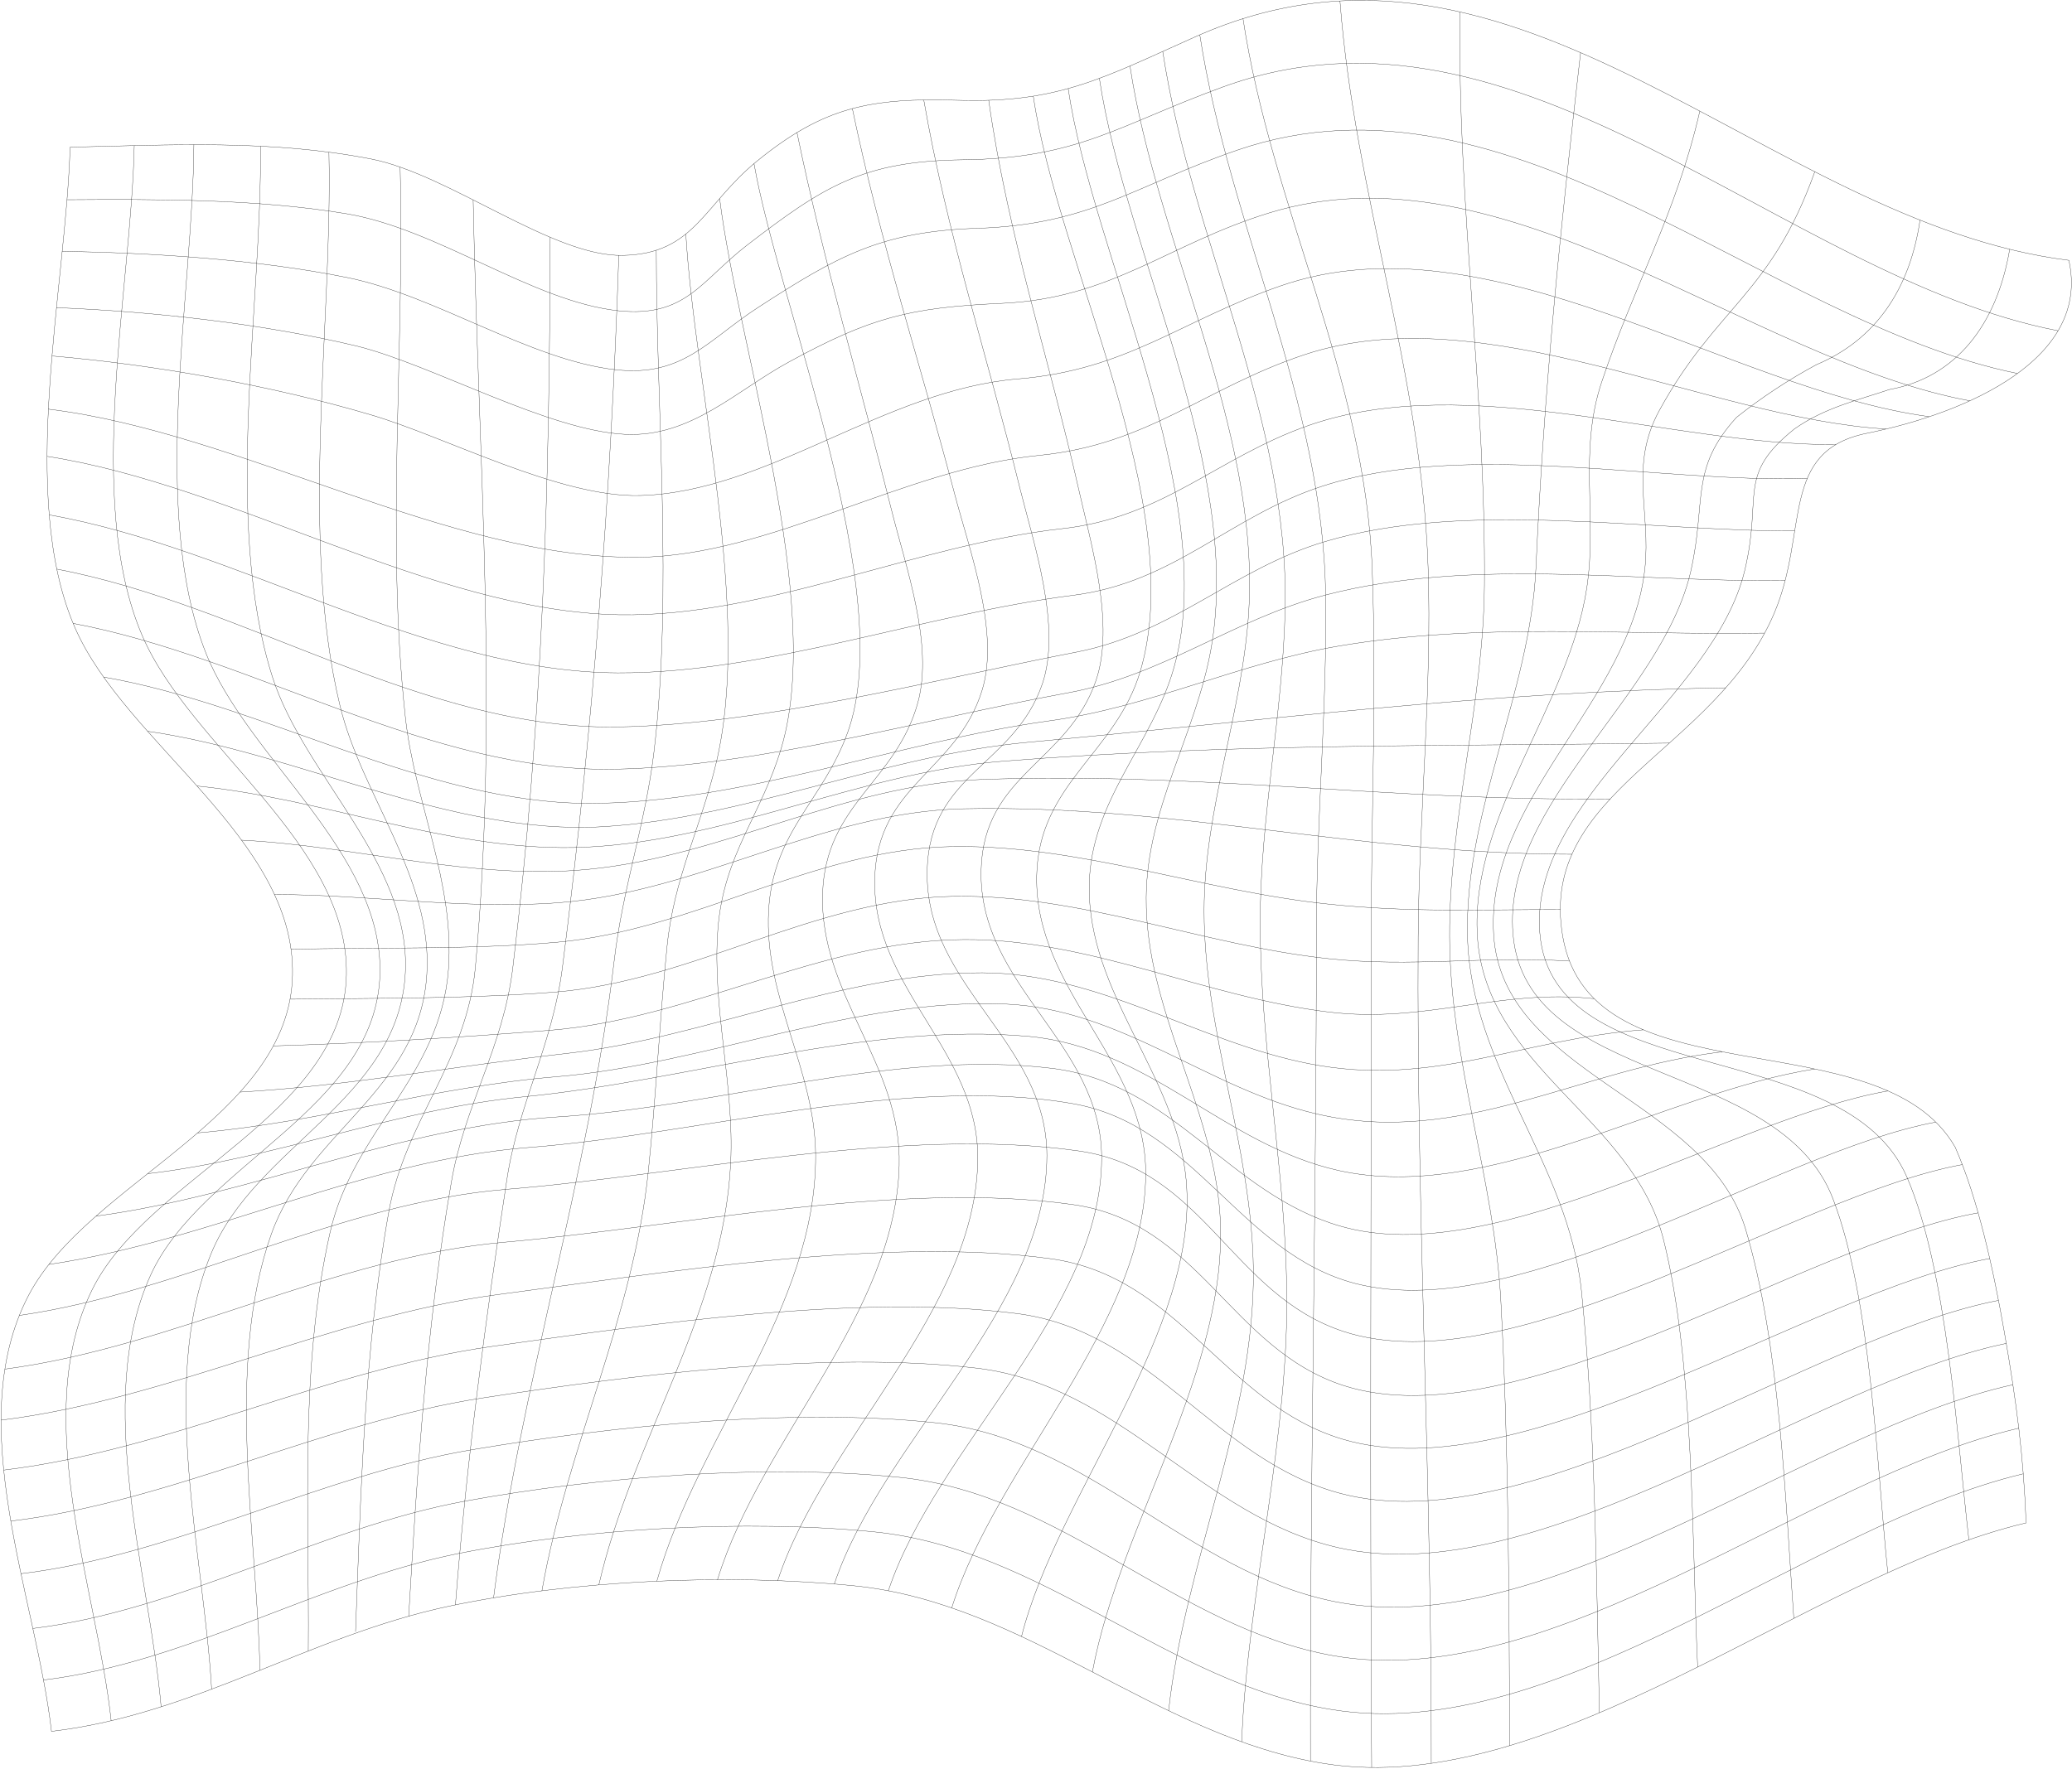
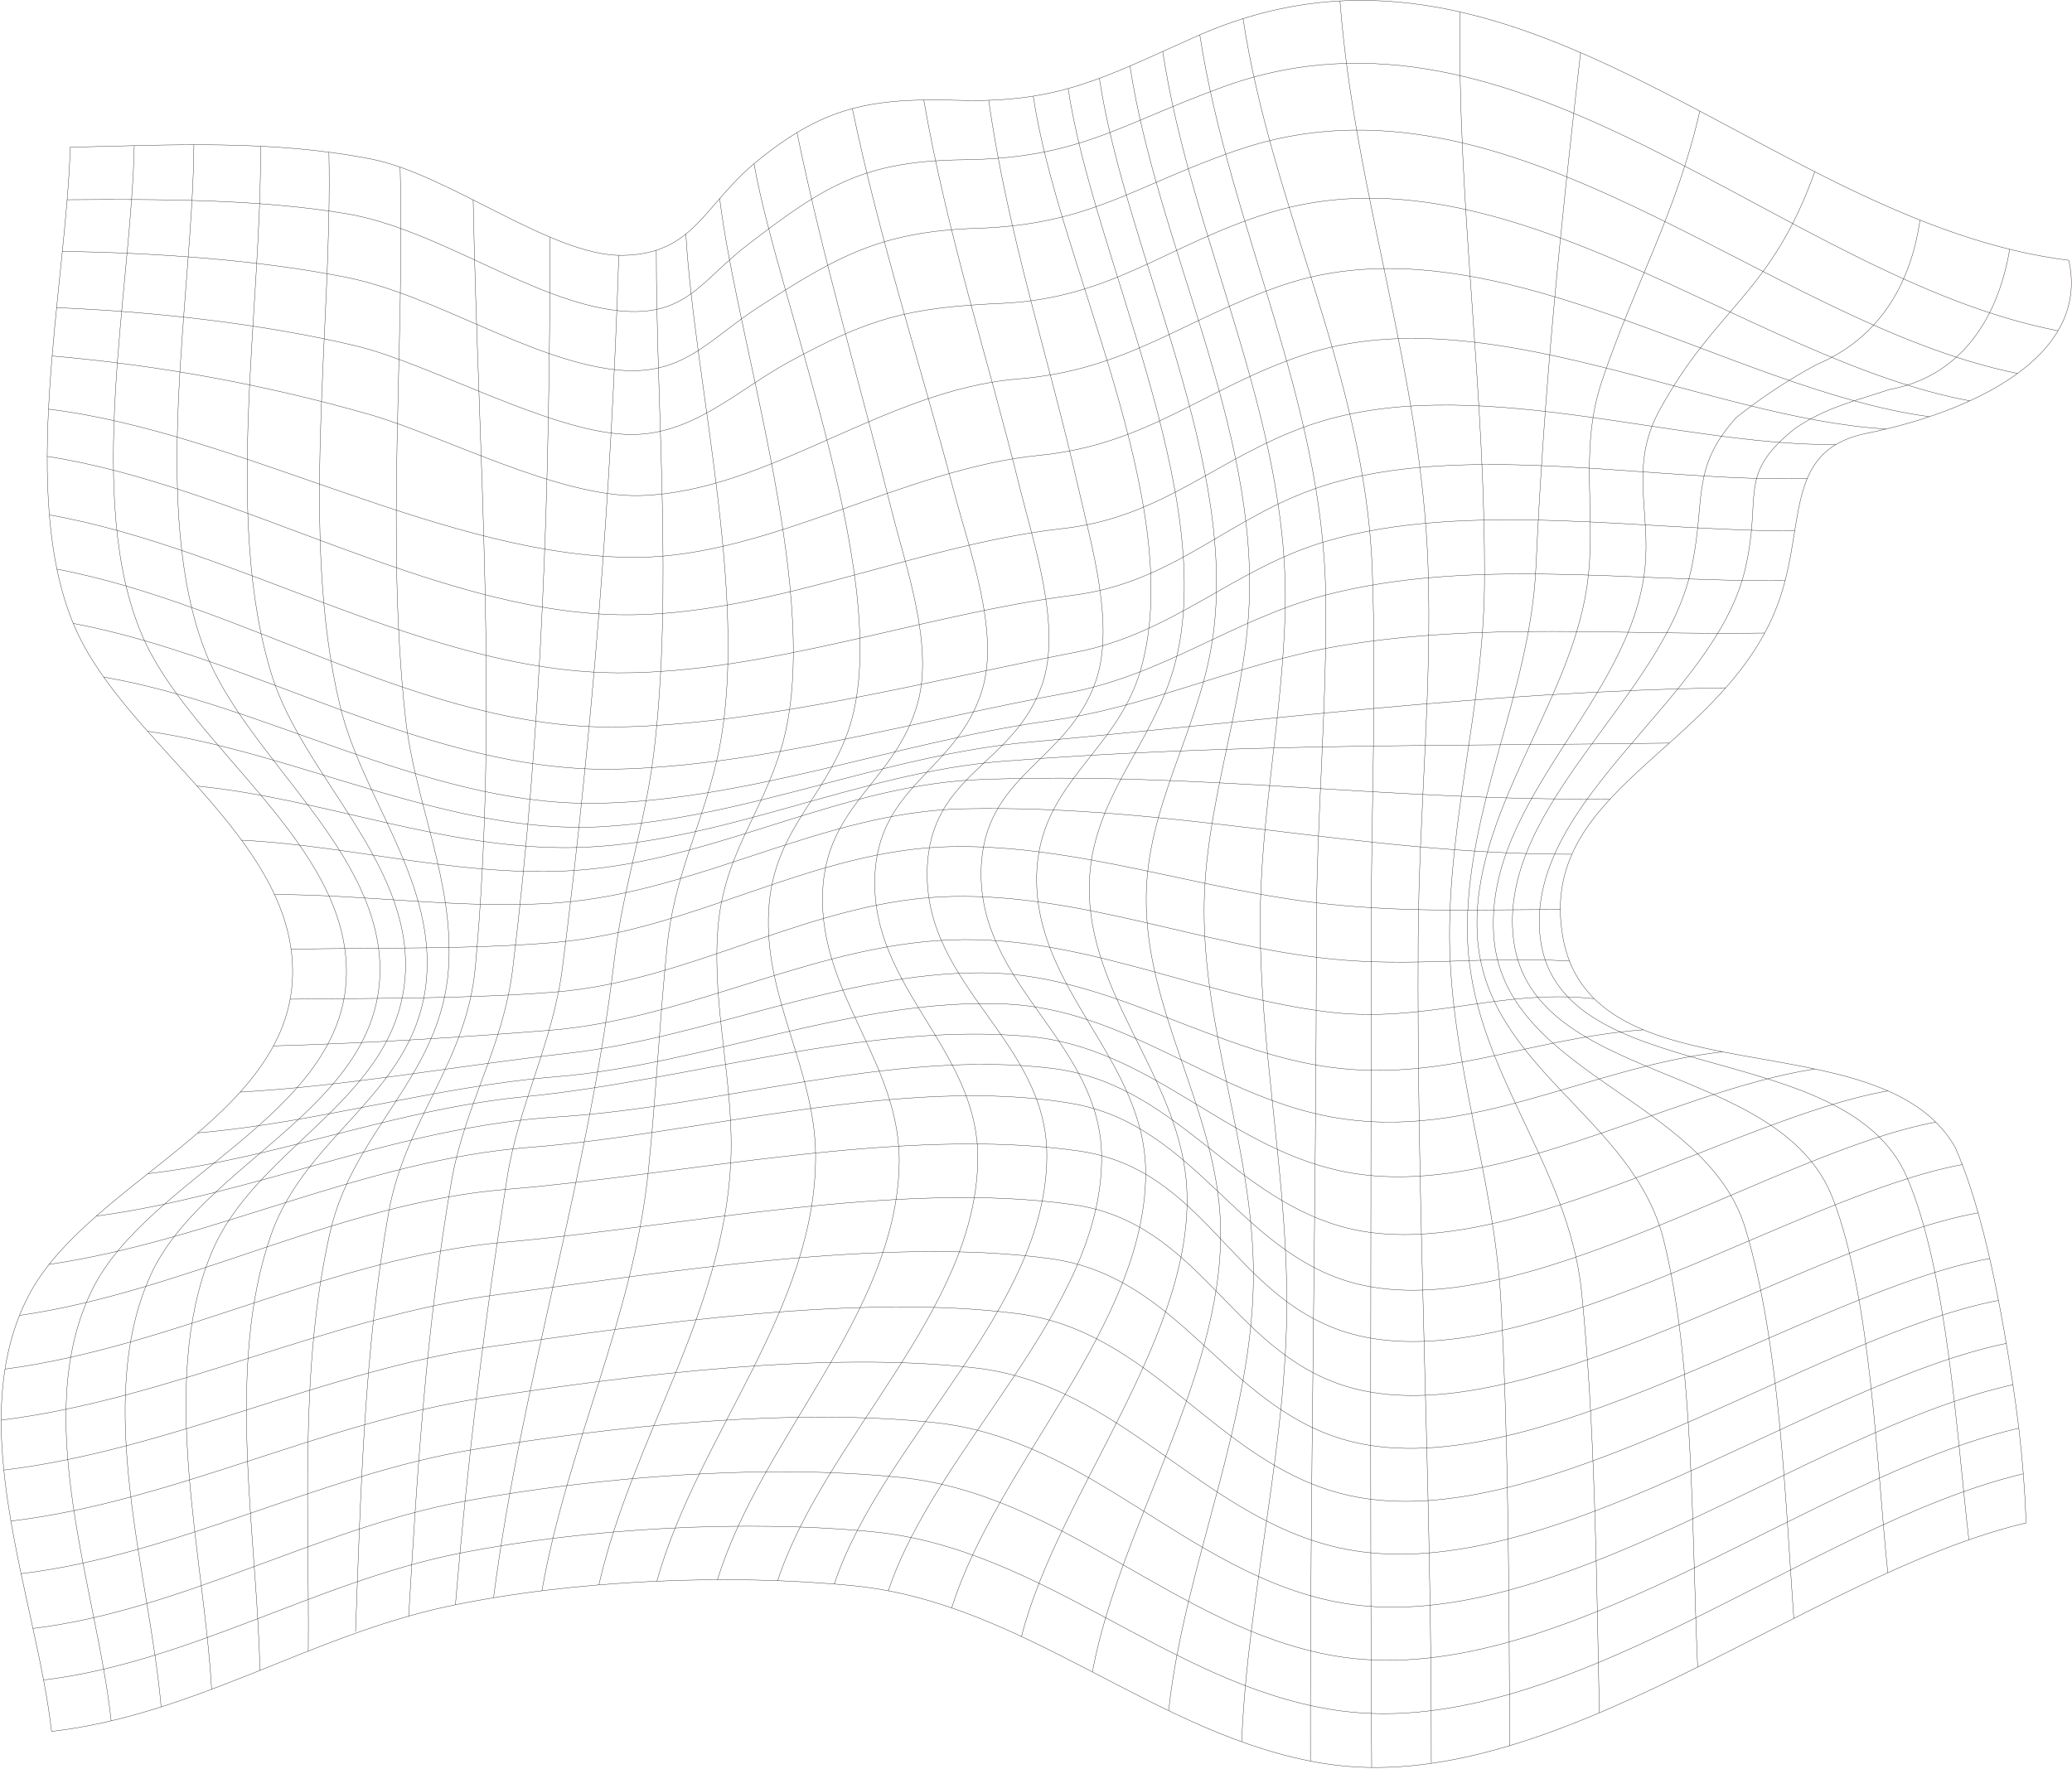
- <svg xmlns="http://www.w3.org/2000/svg" width="1929" height="1647" viewBox="0 0 1929 1647" fill="none">
-   <path d="M40.5 1564.5C175.068 1548.2 295.803 1472.81 427.057 1446.64C545.824 1422.96 693.772 1414.81 813.176 1426.46C970.49 1442 1086.71 1567.22 1239.75 1591.99C1450.84 1626.43 1682.41 1420.37 1883.5 1372.5M30.5 1516.5C168.764 1499.76 297.205 1422.9 432.856 1397.94C557.42 1375.09 712.887 1363.05 837.897 1375.79C989.031 1391.13 1094.86 1515.85 1241.09 1541.82C1446.89 1578.11 1683.38 1375.39 1879.5 1330M19.5 1465.5C163.116 1448.25 298.606 1373.56 440.374 1349.88C572.584 1327.66 738.819 1310.72 871.221 1324.98C1014.2 1340.39 1105.89 1464.41 1243.13 1491.59C1441.1 1530.87 1684.51 1331.26 1874 1289.5M10 1416.5C159.541 1398.68 301.027 1324.6 449.103 1301.87C589.66 1280.29 768.766 1257.69 909.068 1274.05C1043.32 1289.71 1118.57 1412.33 1245.87 1441.23C1434.41 1484.14 1686.47 1288.5 1868 1251M3.5 1369C158.266 1350.41 303.767 1275.58 457.896 1253.87C606.29 1232.99 798.839 1204.41 946.469 1223.19C1072.82 1239.23 1130.8 1360.12 1248.74 1390.94C1427.14 1437.6 1687.58 1244.3 1860.5 1211M1 1322.5C159.143 1302.89 307.08 1226.05 464.968 1205.36C619.734 1185.05 824.39 1151.18 977.817 1172.13C1098.37 1188.55 1140.17 1307.8 1250.52 1340.39C1419.62 1390.37 1687.67 1201.92 1852.5 1172M4.501 1275C162.962 1254.05 310.394 1170.66 469.747 1156.79C633.561 1142.46 837.133 1098.85 998.971 1121.77C1116.65 1138.39 1145.52 1256.48 1251.29 1290.41C1413.63 1342.36 1682.59 1157.58 1841.5 1129.5M18.001 1225C172.129 1202.78 315.618 1120.24 471.213 1107.57C636.173 1094.21 841.465 1048.5 1004.26 1071.8C1121.31 1088.6 1146.15 1205.49 1250.84 1239.93C1410.13 1291.94 1670.96 1112.96 1827 1084.5M45.5 1177.5C197.144 1155.28 339.193 1080.33 492.749 1068.55C650.445 1056.39 842.485 1000.75 998.27 1027.68C1112.96 1047.48 1154.31 1167.74 1262.5 1195.43C1417.58 1234.84 1653.29 1072.63 1802 1045M89.5 1132.5C236.047 1112.77 370.35 1049.26 519.318 1040.09C668.286 1030.92 831.526 976.747 979.41 994.891C1093.14 1008.9 1143.16 1111.52 1247.85 1141.82C1394.39 1184.29 1612.68 1041.3 1757.57 1015.96M137.501 1093C257.35 1078.99 368.311 1032.9 488.352 1021.31C639.168 1006.73 806.931 951.282 958.065 965.16C1070.21 975.601 1139.72 1066.26 1246.12 1090C1387.13 1121.45 1551.81 1016.83 1689.5 995.499M184.001 1055C297.097 1045.26 404.183 1012.08 517.661 1002.72C656.18 991.262 797.119 928.745 936.848 935.048C1044.21 939.886 1124.75 1013.99 1226.12 1037.42C1361.07 1068.55 1470.72 995.035 1603.5 979.501M223.5 1017C324.554 1011.27 426.93 992.28 527.665 981.012C656.881 966.497 783.93 905.508 914.547 905.89C1023.63 906.272 1114.55 970.062 1218.73 990.561C1333.8 1013.23 1416.84 967.403 1530 958.999M254.501 974C338.924 971.581 428.077 966.179 512.246 959.431C644.52 948.799 764.751 875.587 897.727 874.95C1015.28 874.377 1121.88 928.618 1237.46 942.497C1327.04 953.319 1396.33 920.515 1484 930M270 930.501C349.199 929.418 438.144 930.209 517.024 923.843C645.603 913.466 757.806 837.07 887.15 834.715C1006.36 832.487 1119.27 880.297 1236.95 892.775C1314.3 901.052 1384.09 889.971 1461 895.001M271.001 884C350.645 882.153 438.781 884.435 518.171 877.496C646.367 866.291 757.934 790.278 886.958 788.368C1005.34 786.585 1119.78 829.812 1236.95 841.972C1312.77 849.866 1376.3 847 1452.5 847M255.5 833.001C342.664 833.001 433.939 847.447 520.911 840.571C651.337 830.385 765.898 756.091 896.835 753.162C1092.76 748.897 1265.15 795.692 1463.5 795.501M224.696 782.384C333.013 787.796 439.61 820.137 548.245 809.505C673.447 797.282 786.606 730.563 913.337 725.915C1116.59 718.53 1294.6 746.164 1499 743.999M183.535 731.963C301.983 743.804 415.143 791.615 534.482 789.26C670.516 786.459 798.011 719.549 933.917 708.853C1146.35 692.174 1341 695.119 1554 691.999M137.501 681C276.529 700.862 419.73 778.183 561.243 769.843C695.046 761.948 822.478 703.57 957.301 691.219C1181.26 670.656 1379.99 644.256 1606.5 640.5M96.501 630.501C246.169 656.348 395.582 747.879 548.245 748.133C689.248 748.133 836.241 690.837 975.97 671.419C1070.4 658.687 1154.37 616.988 1247.72 601.39C1378.91 579.426 1510.22 591.713 1643 589.549M68.001 580.499C237.166 612.331 399.277 719.676 572.648 716.301C707.981 713.628 860.134 669.573 993.619 645.317C1082.82 629.147 1148.26 576.561 1233.64 554.215C1370.12 518.564 1522.34 542.31 1662 540.655M53 530C228.665 563.423 394.881 679.951 575.006 676.958C711.039 674.667 868.099 633.158 1001.9 607.311C1092.51 589.804 1148.45 529.579 1233.89 504.241C1365.72 465.152 1535.48 494.882 1671 494.437M46.001 479.5C221.219 510.567 396.984 625.837 575.069 626.601C713.779 627.174 860.962 571.914 999.226 554.343C1093.4 542.375 1144.24 481.195 1230.32 452.992C1363.43 409.319 1545.77 450.02 1682.5 445.5M44.001 425C218.009 451.866 401.571 569.049 576.025 572.487C711.613 575.097 852.552 507.423 988.713 492.335C1083.01 482.022 1132.84 426.19 1218.09 396.268C1366.8 344.192 1558.19 415.274 1709 414M45 381.001C223.405 402.583 417.627 520.728 594.312 518.946C717.411 517.672 842.803 436.184 967.814 424.024C1068.74 414.029 1121.31 361.444 1214.01 330.44C1381.46 274.48 1590.21 389.761 1756 399.501M48.501 331.499C143.956 339.604 253.332 359.073 345.183 386.273C414.187 406.454 520.847 463.497 595.841 461.459C714.989 458.276 823.306 363.1 947.807 352.85C1049.12 344.574 1099.32 298.609 1191.9 266.332C1386.04 198.722 1608.74 362.598 1796 387.999M52.501 286.5C142.497 290.068 244.694 301.384 332.297 322.289C402.385 339.669 510.001 400.977 582.063 404.478C643.039 407.471 685.538 363.607 734.981 336.805C810.039 295.933 846.42 286.32 932.5 282.5C1035.15 277.916 1087.01 227.432 1181.37 198.338C1401.9 130.346 1627.77 335.191 1833.96 373.262M58.001 233.999C143.189 235.527 239.414 241.567 323.137 258.437C405.394 274.99 493.64 335.661 573.795 344.382C635.854 351.131 659.429 316.371 705.559 286.449C779.151 238.702 820.248 215.465 909.896 212.6C1015.54 209.226 1055.81 172.811 1152.02 139.77C1407.52 52.042 1641.86 299.755 1878.38 347.82M62.501 186C146.16 185.427 239.797 185.225 322.564 199.04C408.134 213.364 495.934 281.038 576.153 289.441C638.658 295.808 652.612 261.366 695.492 228.325C767.045 173.256 803.809 149.892 896.516 148.81C1004.2 147.473 1040.13 116.978 1137.87 81.2C1416.56 -20.979 1658.52 258.152 1916 308M1871 232C1859.19 302.327 1820.95 351.555 1759.1 362.718C1728.94 372.889 1699 379.5 1670.5 399.5C1616.47 442.982 1641.16 460.313 1624.41 530.852C1595.8 651.238 1423.25 743.104 1433.58 869.029C1445.68 1016.54 1717.49 962.487 1775.35 1096.24C1813.13 1183.59 1821.85 1338.63 1833 1434M1787.5 205.001C1778.03 269.682 1745.89 316.541 1691.18 339.544C1664.93 353.691 1639.98 370.138 1616.63 388.692C1572.86 436.949 1588.85 466.234 1574.2 531.488C1547.76 648.819 1398.53 747.497 1408.54 869.539C1420.07 1011.83 1656.52 985.469 1706.54 1116.55C1742.34 1210.26 1747.05 1364.04 1757.5 1464.5M1689.5 160C1648.59 274.594 1597.9 285.24 1544.76 382.326C1516.66 433.893 1537.05 476.483 1531.38 529.323C1518.13 652.957 1382.67 744.059 1390.57 870.43C1398.66 1000.81 1588.09 1022.2 1624.98 1144.18C1657.22 1251.39 1662.04 1396.35 1670 1507M1582.5 103.5C1560.77 198.548 1520.93 266.268 1491.05 356.033C1469.51 420.841 1487.16 481.576 1477.35 547.022C1461.04 656.777 1368.52 758.892 1375.4 871.703C1382.99 994.636 1520.23 1040.79 1548.65 1154.18C1577.38 1268.77 1574.96 1433.7 1580.5 1552.5M1471.5 49.001C1452.39 215.734 1437.46 362.335 1429.94 528.495C1424.66 645.699 1363.3 754.308 1366.23 872.276C1369.35 994.636 1460.08 1082.36 1472.38 1202.88C1485.12 1327.91 1486.26 1469.08 1489 1595M1359.28 11C1356.54 191.675 1383.43 365.391 1381.97 545.176C1381.08 655.185 1349.15 761.63 1349.54 872.212C1349.98 988.588 1391.01 1095.86 1397.26 1211.35C1404.59 1347.01 1404.93 1489.39 1405.5 1625.5M1247.5 1C1261.26 181.039 1323.48 347.438 1329.53 528.05C1333.35 642.644 1321.05 757.81 1320.29 872.531C1318.63 1129.79 1333.07 1384.29 1332.5 1642M1157.18 17.091C1183.87 193.12 1270.72 350.176 1277.47 529.196C1281.74 643.026 1276.58 758.001 1276.58 871.958C1276.58 1131.45 1275.28 1386.51 1277 1646M1117 32.5C1144.59 210.756 1231.79 372.267 1234.15 554.725C1235.61 658.941 1225.54 763.476 1225.54 867.756C1225.54 1124.89 1219.49 1383.18 1220 1640M1082.5 48.001C1109.13 223.392 1200.57 388.374 1196.43 568.031C1194.2 665.562 1173.17 761.184 1173.23 859.161C1173.23 972.418 1195.66 1083.38 1197.89 1196.58C1200.76 1338.16 1161.61 1480.86 1156 1622M1052 61.5C1077.04 226.642 1172.79 399.705 1162.59 568.858C1156.8 663.652 1121.11 752.398 1120.99 848.147C1120.99 961.977 1165.59 1068.74 1166.86 1182.31C1168.52 1319.38 1102.53 1457.14 1088 1593M1023.5 73C1048.16 236.296 1157.11 435.676 1127.55 603.619C1113.47 683.643 1067.72 752.272 1067.08 835.734C1066.32 939.695 1129.02 1028.76 1135.77 1130.94C1145.2 1272.97 1042.55 1418.79 1017 1557M994.501 82.5C1016.61 235.291 1136.34 463.878 1093.33 620.234C1073.39 692.874 1015.47 744.505 1014.07 823.956C1012.35 925.371 1095.18 1000.56 1104.29 1098.79C1117.04 1238.85 984.96 1389.93 951 1524M962 89.499C984.301 243.818 1106.84 470.817 1061.73 624.627C1039.18 701.468 966.858 729.353 965.138 815.616C962.972 922.952 1067.47 987.506 1066.64 1093.82C1065.55 1234.96 927.734 1364.13 886 1497.5M920.501 93.5C938.022 218.153 976.734 333.751 1004.39 456.238C1015.86 507.169 1038.22 581.973 1020.19 634.176C993.81 710.253 915.631 721.012 913.401 810.204C910.725 918.431 1025.8 971.144 1025.6 1078.48C1025.6 1221.34 871.601 1347.55 827 1481.5M860.001 92.999C881.983 219.179 919.135 331.14 949.655 455.219C962.398 506.15 988.522 584.01 970.363 636.977C944.112 713.373 865.295 720.121 863.193 810.523C860.644 918.75 974.568 969.165 974.632 1075.99C974.632 1219.17 821.714 1340.89 776.73 1475.1M793.5 101C819.305 225.079 856.948 338.971 889.125 461.395C902.569 512.325 931.05 589.103 914.229 643.089C890.654 718.721 816.553 730.626 814.386 818.353C811.838 920.978 911.234 977.829 910.279 1079.37C909.004 1220.64 767.773 1339.26 724 1472M742.001 123.5C766.531 242.74 800.815 357.879 830.251 475.974C842.995 526.904 869.309 600.18 854.527 654.23C834.265 728.016 768.511 748.642 765.835 832.105C762.776 926.899 839.809 991.262 837.133 1085.48C833.437 1224.46 708.587 1339.09 668 1471M702 152.501C725.575 286.193 836.113 551.351 789.218 681.923C766.217 745.905 719.768 773.853 715.563 847.957C711.039 928.49 758.826 996.228 759.336 1075.42C760.228 1218.09 649.73 1336.26 611.5 1472.5M670 185C687.14 323.467 767.537 560.28 727.587 695.882C708.982 759.099 673.62 795.769 668.332 865.353C662.725 938.438 683.751 1009.93 680.246 1082.83C673.429 1223.2 588.849 1339.63 557.5 1476M638.501 218C647.102 361.942 700.207 568.413 667.011 709.426C652.42 771.243 627.444 816.826 620.945 881.953C614 951.218 610.75 1021.06 603.614 1090.32C589.533 1227.26 528.33 1346.22 504.5 1481.5M611 233C611 382.162 626.615 552.815 608.711 701.214C600.811 766.723 579.657 827.712 571.884 893.985C548.372 1093.7 485.178 1287.46 459.5 1488M576.089 237.684C568.825 461.459 551.558 680.587 523.651 900.67C514.539 972.355 482.618 1028 471.913 1098.34C451.906 1229.49 434.258 1362.08 424 1494.5M512.246 220.999C511.545 455.407 505.428 668.618 477.457 900.861C468.409 976.047 432.473 1028.63 420.112 1101.34C397.175 1233.69 388.337 1370.86 380.5 1505M440.5 186C445.215 423.654 464.36 663.034 442.569 900.688C434.477 989.052 377.26 1042.78 361.905 1128.79C339.031 1257.01 335.97 1389.63 331 1519.5M372.501 155.5C376.897 326.244 359.009 497.746 377.359 667.663C386.024 747.56 423.489 820.964 417.5 902.707C410.173 1002.53 328.999 1052.19 307.335 1147.49C278.599 1273.93 288.147 1408.9 287 1537.5M306.213 141.779C309.781 302.528 278.369 499.119 316.598 657.449C336.924 741.357 402.806 816.606 397.39 906.88C391.019 1015.81 286.525 1053.31 252.5 1149.5C209.428 1271.29 239.324 1428.81 242 1555.5M242.501 135.999C244.03 286.053 207.365 484.632 253.559 630.165C282.868 722.349 382.52 803.201 377.359 905.826C371.306 1024.68 237.184 1066.83 196.151 1168.37C147.6 1288 189.927 1448.22 197 1573M180.5 134.5C179.736 273.476 139.189 475.401 191.627 608.011C230.621 706.562 356.843 793.78 353.721 907.227C350.216 1032.58 187.358 1084.02 140.272 1187.34C86.433 1305.63 139.359 1466.31 150 1589.5M125.001 135.501C122.261 269.193 78.341 465.406 132.308 591.65C176.909 695.93 325.112 786.013 322.5 907.928C319.696 1038.25 137.724 1095.99 85.923 1200.78C27.432 1319.06 90.311 1479.38 103.5 1602.5M65.257 137.054C159.175 134.953 252.709 129.924 345.607 148.068C418.243 162.264 514.391 239.169 579.763 237.832C646.792 236.559 654.693 190.722 705.156 149.723C766.897 99.556 810.223 90.898 892.226 93.381C985.888 96.246 1028.2 71.99 1113 34.175C1414.19 -100.282 1643.12 207.02 1926.08 242.416C1946.5 334 1832 384.5 1738 403.5C1656.5 419.973 1684 494.5 1652 570.5C1597.32 700.363 1431.33 736.568 1454.9 872.17C1481.79 1027.51 1750.61 946.593 1820.25 1068.32C1841.5 1116.5 1855.93 1182.68 1866 1240.5C1877.5 1306.5 1883.93 1356.46 1886.26 1418.21C1683.39 1465.96 1446.04 1676.11 1232.91 1642.3C1076.87 1617.54 955.304 1492.82 795.378 1476.78C678.523 1465.06 533.505 1471.3 417.479 1495.88C287.881 1523.44 181.73 1596.59 47.927 1612.32C33.845 1487.98 -35.796 1325.83 26.518 1206.46C81.823 1100.47 269.403 1041.51 272.334 908.14C275.201 780.814 116.549 692.45 69.654 584.223C16.387 461.799 61.434 267.436 65.257 137.054Z" stroke="currentcolor" stroke-width="0.25" stroke-miterlimit="10" />
+ <svg xmlns="http://www.w3.org/2000/svg" fill="none" viewBox="0 0 1929 1647">
+   <path stroke="currentcolor" stroke-miterlimit="10" stroke-width=".3" d="M40.5 1564.5c134.6-16.3 255.3-91.7 386.6-117.9 118.7-23.6 266.7-31.8 386-20.1 157.4 15.5 273.6 140.7 426.6 165.5 211.1 34.4 442.7-171.6 643.8-219.5m-1853 144c138.3-16.7 266.7-93.6 402.4-118.6 124.5-22.8 280-34.9 405-22.1 151.1 15.3 257 140 403.2 166 205.8 36.3 442.3-166.4 638.4-211.8m-1860 135.5c143.6-17.3 279.1-92 420.9-115.6 132.2-22.2 298.4-39.2 430.8-25 143 15.5 234.7 139.5 372 166.7 197.9 39.3 441.3-160.3 630.8-202.1m-1864 127c149.5-17.8 291-91.9 439.1-114.6 140.6-21.6 319.7-44.2 460-27.9 134.2 15.7 209.5 138.3 336.8 167.2 188.5 43 440.6-152.7 622.1-190.2M3.5 1369c154.8-18.6 300.3-93.4 454.4-115.1 148.4-21 341-49.5 488.6-30.7 126.3 16 184.3 137 302.2 167.7 178.4 46.7 438.9-146.6 611.8-179.9M1 1322.5c158.1-19.6 306-96.5 464-117.1 154.7-20.4 359.4-54.2 512.8-33.3 120.6 16.5 162.4 135.7 272.7 168.3 169.1 50 437.2-138.5 602-168.4M4.5 1275c158.5-21 305.9-104.3 465.2-118.2 163.9-14.3 367.4-58 529.3-35 117.7 16.6 146.5 134.7 252.3 168.6 162.3 52 431.3-132.8 590.2-160.9M18 1225c154.1-22.2 297.6-104.8 453.2-117.4 165-13.4 370.3-59.1 533-35.8 117.1 16.8 142 133.7 246.6 168.1 159.3 52 420.2-127 576.2-155.4m-1781.5 93c151.6-22.2 293.7-97.2 447.2-109 157.7-12.1 349.8-67.8 505.6-40.8 114.7 19.8 156 140 264.2 167.7 155 39.4 390.8-122.8 539.5-150.4M89.5 1132.5c146.5-19.7 280.9-83.2 429.8-92.4 149-9.2 312.2-63.4 460.1-45.2 113.7 14 163.8 116.6 268.4 147 146.6 42.4 364.9-100.6 509.8-126M137.5 1093c119.9-14 230.8-60.1 350.9-71.7 150.8-14.6 318.5-70 469.7-56.1 112.1 10.4 181.6 101 288 124.8 141 31.5 305.7-73.2 443.4-94.5M184 1055c113.1-9.7 220.2-43 333.7-52.3 138.5-11.4 279.4-74 419.1-67.7 107.4 4.9 188 79 289.3 102.4 135 31.1 244.6-42.4 377.4-57.9m-1380 37.5c101-5.7 203.4-24.7 304.2-36 129.2-14.5 256.2-75.5 386.8-75.1 109.1.4 200 64.2 304.2 84.7 115.1 22.6 198.1-23.2 311.3-31.6M254.5 974c84.4-2.4 173.6-7.8 257.7-14.6 132.3-10.6 252.6-83.8 385.5-84.4 117.6-.6 224.2 53.6 339.8 67.5 89.5 10.8 158.8-22 246.5-12.5m-1214 .5c79.2-1 168.1-.3 247-6.7 128.6-10.3 240.8-86.7 370.1-89 119.3-2.3 232.2 45.5 349.9 58 77.3 8.3 147-2.8 224 2.2M271 884c79.6-1.8 167.8.4 247.2-6.5 128.2-11.2 239.7-87.2 368.8-89.1 118.3-1.8 232.8 41.4 350 53.6 75.8 7.9 139.3 5 215.5 5m-1197-14c87.2 0 178.4 14.4 265.4 7.6 130.4-10.2 245-84.5 376-87.4 195.9-4.3 368.3 42.5 566.6 42.3M224.7 782.4c108.3 5.4 215 37.7 323.5 27.1 125.2-12.2 238.4-79 365.1-83.6 203.3-7.4 381.3 20.3 585.7 18.1M183.5 732c118.5 11.8 231.6 59.6 351 57.3 136-2.8 263.5-69.8 399.4-80.4C1146.3 692.2 1341 695 1554 692M137.5 681c139 19.9 282.2 97.2 423.7 88.8 133.8-7.9 261.3-66.2 396.1-78.6 224-20.5 422.7-47 649.2-50.7m-1510-10c149.7 25.8 299 117.4 451.7 117.6 141 0 288-57.3 427.8-76.7 94.4-12.7 178.4-54.4 271.7-70 131.2-22 262.5-9.7 395.3-11.9m-1575-9c169.2 31.8 331.3 139.2 504.6 135.8 135.4-2.7 287.5-46.7 421-71 89.2-16.2 154.7-68.7 240-91 136.5-35.7 288.7-12 428.4-13.6M53 530c175.7 33.4 341.9 150 522 147 136-2.3 293.1-43.8 426.9-69.7 90.6-17.5 146.6-77.7 232-103 131.8-39.1 301.6-9.4 437.1-9.9M46 479.5c175.2 31 351 146.3 529 147.1 138.8.6 286-54.7 424.2-72.3 94.2-12 145-73.1 231.1-101.3 133.1-43.7 315.5-3 452.2-7.5M44 425c174 26.9 357.6 144 532 147.5 135.6 2.6 276.6-65 412.7-80.2 94.3-10.3 144.1-66.1 229.4-96 148.7-52.1 340 19 490.9 17.7M45 381c178.4 21.6 372.6 139.7 549.3 138 123.1-1.3 248.5-82.8 373.5-95 101-10 153.5-62.6 246.2-93.6 167.5-56 376.2 59.4 542 69.1m-1707.5-68a1565 1565 0 0 1 296.7 54.8c69 20.2 175.6 77.2 250.6 75.2 119.2-3.2 227.5-98.4 352-108.6 101.3-8.3 151.5-54.3 244.1-86.6C1386 198.7 1608.7 362.6 1796 388M52.5 286.5c90 3.6 192.2 14.9 279.8 35.8 70 17.4 177.7 78.7 249.8 82.2 61 3 103.4-40.9 152.9-67.7 75-40.9 111.4-50.5 197.5-54.3 102.7-4.6 154.5-55 248.9-84.2 220.5-68 446.4 136.9 652.6 175M58 234c85.2 1.5 181.4 7.6 265.1 24.4 82.3 16.6 170.5 77.3 250.7 86 62 6.7 85.6-28 131.8-58 73.6-47.7 114.6-71 204.3-73.8 105.6-3.4 146-39.8 242.1-72.8 255.5-87.8 489.9 160 726.4 208M62.5 186c83.7-.6 177.3-.8 260 13 85.6 14.4 173.4 82 253.7 90.4 62.5 6.4 76.4-28 119.3-61 71.5-55.1 108.3-78.5 201-79.6 107.7-1.3 143.6-31.8 241.4-67.6C1416.6-21 1658.5 258.2 1916 308m-45-76c-11.8 70.3-50 119.6-111.9 130.7-30.2 10.2-60.1 16.8-88.6 36.8-54 43.5-29.3 60.8-46 131.4-28.7 120.3-201.3 212.2-191 338.1 12.2 147.5 284 93.5 341.8 227.2 37.8 87.4 46.5 242.4 57.7 337.8m-45.5-1229c-9.5 64.7-41.6 111.5-96.3 134.5a504.8 504.8 0 0 0-74.6 49.2c-43.7 48.2-27.8 77.5-42.4 142.8-26.4 117.3-175.7 216-165.7 338 11.6 142.3 248 116 298 247 35.8 93.8 40.5 247.5 51 348m-68-1304.5c-41 114.6-91.6 125.2-144.7 222.3-28.1 51.6-7.8 94.2-13.4 147-13.3 123.7-148.7 214.8-140.8 341.1 8 130.4 197.5 151.8 234.4 273.8 32.2 107.2 37 252.1 45 362.8m-87.5-1403.5c-21.7 95-61.6 162.8-91.5 252.5-21.5 64.8-3.8 125.6-13.7 191-16.3 109.8-108.8 211.9-101.9 324.7 7.6 123 144.8 169 173.3 282.5 28.7 114.6 26.3 279.5 31.8 398.3M1471.5 49c-19.1 166.7-34 313.3-41.6 479.5-5.2 117.2-66.6 225.8-63.7 343.8 3.1 122.3 93.9 210 106.2 330.6 12.7 125 13.9 266.2 16.6 392.1M1359.3 11c-2.8 180.7 24.1 354.4 22.7 534.2-1 110-32.8 216.4-32.5 327 .5 116.4 41.5 223.7 47.8 339.1 7.3 135.7 7.6 278 8.2 414.2M1247.5 1c13.8 180 76 346.4 82 527 3.8 114.6-8.5 229.8-9.2 344.5-1.7 257.3 12.8 511.8 12.2 769.5M1157.2 17c26.7 176.1 113.5 333.2 120.3 512.2 4.2 113.8-1 228.8-1 342.8 0 259.5-1.2 514.5.5 774M1117 32.5c27.6 178.3 114.8 339.8 117.2 522.2 1.4 104.2-8.7 208.8-8.7 313 0 257.2-6 515.5-5.5 772.3M1082.5 48c26.6 175.4 118 340.4 114 520-2.3 97.6-23.3 193.2-23.3 291.2 0 113.2 22.5 224.2 24.7 337.4 2.9 141.6-36.3 284.3-41.9 425.4M1052 61.5c25 165.1 120.8 338.2 110.6 507.4-5.8 94.8-41.5 183.5-41.6 279.2 0 113.9 44.6 220.6 45.9 334.2 1.6 137-64.4 274.8-78.9 410.7M1023.5 73c24.7 163.3 133.6 362.7 104 530.6-14 80-59.8 148.7-60.4 232.1-.8 104 62 193 68.7 295.2 9.4 142-93.3 287.9-118.8 426.1M994.5 82.5c22.1 152.8 141.8 381.4 98.8 537.7-20 72.7-77.8 124.3-79.2 203.8-1.8 101.4 81 176.6 90.2 274.8C1117 1238.8 985 1389.9 951 1524M962 89.5c22.3 154.3 144.8 381.3 99.7 535.1-22.5 76.9-94.8 104.8-96.6 191-2.1 107.4 102.4 172 101.5 278.2-1 141.2-138.9 270.3-180.6 403.7m34.5-1404c17.5 124.7 56.2 240.3 83.9 362.7 11.5 51 33.8 125.8 15.8 178-26.4 76-104.6 86.8-106.8 176-2.7 108.2 112.4 161 112.2 268.3 0 142.8-154 269-198.6 403M860 93c22 126.2 59.1 238.1 89.7 362.2 12.7 51 38.8 128.8 20.7 181.8-26.4 76.4-105.1 83-107.2 173.5-2.6 108.3 111.4 158.7 111.4 265.5 0 143.2-152.9 264.9-197.9 399.1M793.5 101c25.8 124 63.4 238 95.6 360.4 13.5 51 42 127.7 25.1 181.7-23.5 75.6-97.6 87.5-99.8 175.3-2.6 102.6 96.8 159.4 95.9 261C909 1220.6 767.8 1339.3 724 1472m18-1348.5c24.5 119.2 58.8 234.4 88.3 352.5 12.7 50.9 39 124.2 24.2 178.2-20.2 73.8-86 94.4-88.7 177.9-3 94.8 74 159.2 71.3 253.4-3.7 139-128.5 253.6-169.1 385.5m34-1318.5c23.6 133.7 134.1 398.9 87.2 529.4-23 64-69.4 92-73.6 166-4.6 80.6 43.2 148.3 43.7 227.5 1 142.7-109.6 260.9-147.8 397.1M670 185c17.1 138.5 97.5 375.3 57.6 510.9-18.6 63.2-54 99.9-59.3 169.5-5.6 73 15.5 144.5 12 217.4-6.9 140.4-91.5 256.8-122.8 393.2m81-1258c8.6 144 61.7 350.4 28.5 491.4-14.6 61.8-39.6 107.4-46 172.6-7 69.2-10.3 139-17.4 208.3-14 137-75.3 256-99.1 391.2M611 233c0 149.2 15.6 319.8-2.3 468.2-7.9 65.5-29 126.5-36.8 192.8-23.5 199.7-86.7 393.5-112.4 594M576.1 237.7a7068.3 7068.3 0 0 1-52.4 663c-9.2 71.7-41 127.3-51.8 197.6a5401 5401 0 0 0-47.9 396.2M512.2 221c-.7 234.4-6.8 447.6-34.7 679.9-9 75.1-45 127.7-57.4 200.4-23 132.4-31.8 269.6-39.6 403.7m60-1319c4.7 237.7 23.9 477 2 714.7-8 88.4-65.2 142-80.6 228-22.9 128.3-26 261-30.9 390.8m41.5-1364c4.4 170.7-13.5 342.2 4.9 512.2 8.6 79.9 46 153.3 40.1 235-7.3 99.8-88.5 149.5-110.2 244.8-28.7 126.4-19.2 261.4-20.3 390m19.2-1395.7c3.6 160.7-27.8 357.3 10.4 515.6 20.3 84 86.2 159.2 80.8 249.5-6.4 109-110.9 146.4-144.9 242.6-43 121.8-13.2 279.3-10.5 406m.5-1419.5c1.5 150-35.1 348.6 11 494.2 29.4 92.1 129 173 123.9 275.6-6 118.9-140.2 161-181.2 262.6-48.6 119.6-6.3 279.8.8 404.6M180.5 134.5c-.8 139-41.3 340.9 11.1 473.5 39 98.6 165.2 185.8 162.1 299.2-3.5 125.4-166.3 176.8-213.4 280.1-53.9 118.3-1 279 9.7 402.2m-25-1454c-2.7 133.7-46.7 330 7.3 456.1C177 696 325.1 786 322.5 908c-2.8 130.4-184.8 188-236.6 292.9-58.5 118.3 4.4 278.6 17.6 401.7M65.3 137.1c93.9-2.1 187.4-7.2 280.3 11 72.6 14.2 168.8 91 234.2 89.7 67-1.2 74.9-47 125.4-88 61.7-50.2 105-58.9 187-56.4 93.7 2.8 136-21.4 220.8-59.2 301.2-134.5 530.1 172.8 813 208.2 20.5 91.6-94 142.1-188 161.1-81.5 16.5-54 91-86 167-54.7 129.9-220.7 166-197.1 301.7 26.9 155.3 295.7 74.4 365.3 196.1 21.3 48.2 35.7 114.4 45.8 172.2 11.5 66 18 116 20.3 177.7-203 47.8-440.3 258-653.4 224.1-156-24.8-277.6-149.5-437.5-165.5-116.9-11.7-261.9-5.5-378 19C288 1523.5 181.8 1596.7 48 1612.4c-14-124.3-83.7-286.5-21.4-405.8 55.3-106 242.9-165 245.8-298.4 2.9-127.3-155.8-215.6-202.6-323.9-53.3-122.4-8.3-316.8-4.4-447.1Z" />
+   <style> path { stroke: #18140F; } @media (prefers-color-scheme: dark) { path { stroke: #FFFAF5; } } </style>
</svg>
